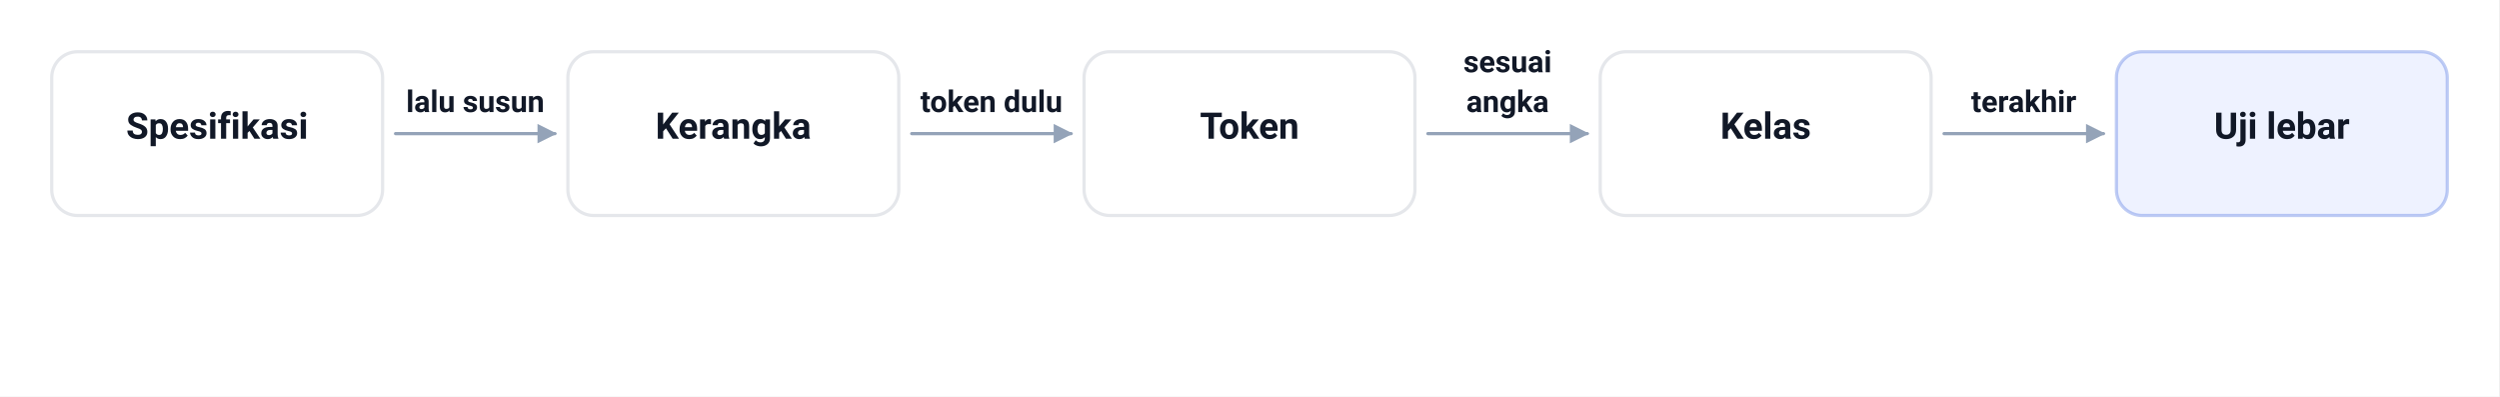
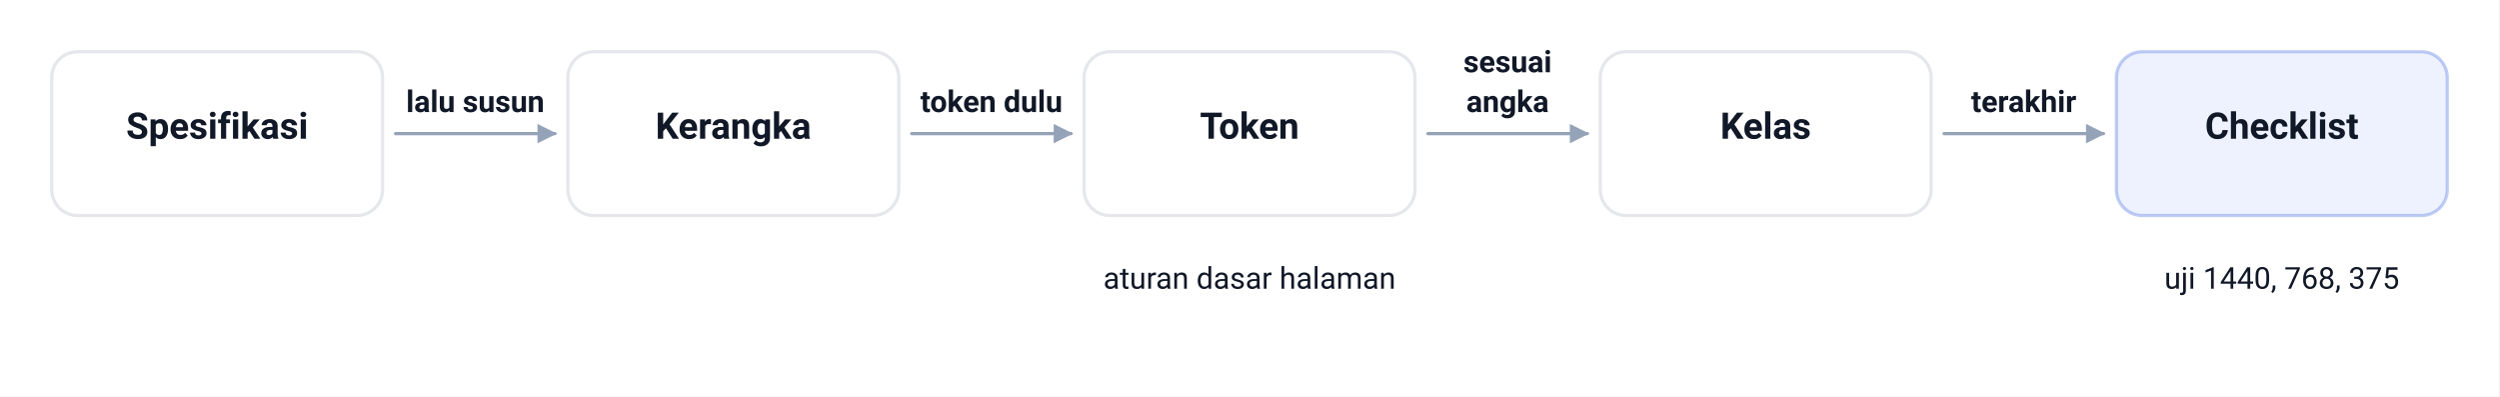
- <svg xmlns="http://www.w3.org/2000/svg" viewBox="0 0 1160 184" width="1160" height="184" role="img" aria-label="Lima langkah berurutan: spesifikasi, kerangka HTML, token di blok :root, kelas per komponen, lalu uji lebar 1440, 768, dan 375 piksel.">
+ <svg xmlns="http://www.w3.org/2000/svg" viewBox="0 0 1160 184" width="1160" height="184" role="img" aria-label="Lima langkah berurutan: spesifikasi, kerangka HTML, token di blok :root dengan aturan dasar halaman, kelas per komponen, lalu checklist setelah uji 1440, 768, 375 piksel.">
  <defs>
    <marker id="a-neutral" viewBox="0 0 10 10" refX="9" refY="5" markerWidth="6" markerHeight="6" orient="auto-start-reverse">
      <path d="M0 0 L10 5 L0 10 z" fill="#111827" />
    </marker>
    <marker id="a-acc" viewBox="0 0 10 10" refX="9" refY="5" markerWidth="6" markerHeight="6" orient="auto-start-reverse">
      <path d="M0 0 L10 5 L0 10 z" fill="#1d4ed8" />
    </marker>
    <marker id="a-ink" viewBox="0 0 10 10" refX="9" refY="5" markerWidth="6" markerHeight="6" orient="auto-start-reverse">
      <path d="M0 0 L10 5 L0 10 z" fill="#ffffff" />
    </marker>
    <marker id="a-code" viewBox="0 0 10 10" refX="9" refY="5" markerWidth="6" markerHeight="6" orient="auto-start-reverse">
      <path d="M0 0 L10 5 L0 10 z" fill="#111827" />
    </marker>
    <marker id="a-red" viewBox="0 0 10 10" refX="9" refY="5" markerWidth="6" markerHeight="6" orient="auto-start-reverse">
      <path d="M0 0 L10 5 L0 10 z" fill="#b91c1c" />
    </marker>
    <marker id="a-green" viewBox="0 0 10 10" refX="9" refY="5" markerWidth="6" markerHeight="6" orient="auto-start-reverse">
      <path d="M0 0 L10 5 L0 10 z" fill="#15803d" />
    </marker>
    <marker id="a-amber" viewBox="0 0 10 10" refX="9" refY="5" markerWidth="6" markerHeight="6" orient="auto-start-reverse">
      <path d="M0 0 L10 5 L0 10 z" fill="#b45309" />
    </marker>
    <marker id="a-slate" viewBox="0 0 10 10" refX="9" refY="5" markerWidth="6" markerHeight="6" orient="auto-start-reverse">
      <path d="M0 0 L10 5 L0 10 z" fill="#94a3b8" />
    </marker>
    <filter id="softShadow" x="-20%" y="-20%" width="140%" height="140%">
      <feDropShadow dx="0" dy="1" stdDeviation="1.6" flood-color="#000" flood-opacity="0.06" />
    </filter>
  </defs>
  <style>.t{font-family:-apple-system, BlinkMacSystemFont, 'Segoe UI', Roboto, 'Helvetica Neue', Arial, 'Noto Sans', sans-serif;fill:#111827}.m{font-family:ui-monospace, SFMono-Regular, 'SF Mono', Menlo, Consolas, 'Liberation Mono', monospace;fill:#111827}.mu{fill:#6b7280}.mid{text-anchor:middle}.end{text-anchor:end}.b6{font-weight:600}.b7{font-weight:700}.s13{font-size:13px}.s14{font-size:14px}.s15{font-size:15px}.s16{font-size:16px}.s17{font-size:17px}.s18{font-size:18px}.s19{font-size:19px}.s20{font-size:20px}.s22{font-size:22px}.s24{font-size:24px}</style>
  <rect x="0" y="0" width="1160" height="184" fill="#ffffff" />
  <rect x="24" y="24" width="153.6" height="76" rx="12" fill="#ffffff" stroke="#e5e7eb" stroke-width="1.5" />
  <text class="t s17 b7 mid " x="100.8" y="64.38">Spesifikasi</text>
  <line x1="183.6" y1="62" x2="257.6" y2="62" stroke="#94a3b8" stroke-width="1.5" stroke-linecap="round" marker-end="url(#a-slate)" />
  <text class="t s14 b7 mid " x="220.6" y="52" fill="#1d4ed8">lalu susun</text>
  <rect x="263.6" y="24" width="153.6" height="76" rx="12" fill="#ffffff" stroke="#e5e7eb" stroke-width="1.5" />
  <text class="t s17 b7 mid " x="340.4" y="64.38">Kerangka</text>
  <line x1="423.2" y1="62" x2="497.2" y2="62" stroke="#94a3b8" stroke-width="1.5" stroke-linecap="round" marker-end="url(#a-slate)" />
  <text class="t s14 b7 mid " x="460.2" y="52" fill="#1d4ed8">token dulu</text>
  <rect x="503.2" y="24" width="153.6" height="76" rx="12" fill="#ffffff" stroke="#e5e7eb" stroke-width="1.5" />
  <text class="t s17 b7 mid " x="580" y="64.38">Token</text>
+   <text class="t s14  mid " x="580" y="133.96" fill="#6b7280">aturan dasar halaman</text>
  <line x1="662.8" y1="62" x2="736.8" y2="62" stroke="#94a3b8" stroke-width="1.5" stroke-linecap="round" marker-end="url(#a-slate)" />
  <text class="t s14 b7 mid " x="699.8" y="33.52" fill="#1d4ed8">sesuai</text>
  <text class="t s14 b7 mid " x="699.8" y="52" fill="#1d4ed8">angka</text>
  <rect x="742.8" y="24" width="153.6" height="76" rx="12" fill="#ffffff" stroke="#e5e7eb" stroke-width="1.5" />
  <text class="t s17 b7 mid " x="819.6" y="64.38">Kelas</text>
  <line x1="902.4" y1="62" x2="976.4" y2="62" stroke="#94a3b8" stroke-width="1.5" stroke-linecap="round" marker-end="url(#a-slate)" />
  <text class="t s14 b7 mid " x="939.4" y="52" fill="#1d4ed8">terakhir</text>
  <rect x="982.4" y="24" width="153.6" height="76" rx="12" fill="#eef2ff" stroke="rgba(29,78,216,0.28)" stroke-width="1.5" />
-   <text class="t s17 b7 mid " x="1059.2" y="64.38" fill="#1d4ed8">Uji lebar</text>
+   <text class="t s17 b7 mid " x="1059.2" y="64.38" fill="#1d4ed8">Checklist</text>
+   <text class="t s14  mid " x="1059.2" y="133.96" fill="#6b7280">uji 1440, 768, 375</text>
</svg>
